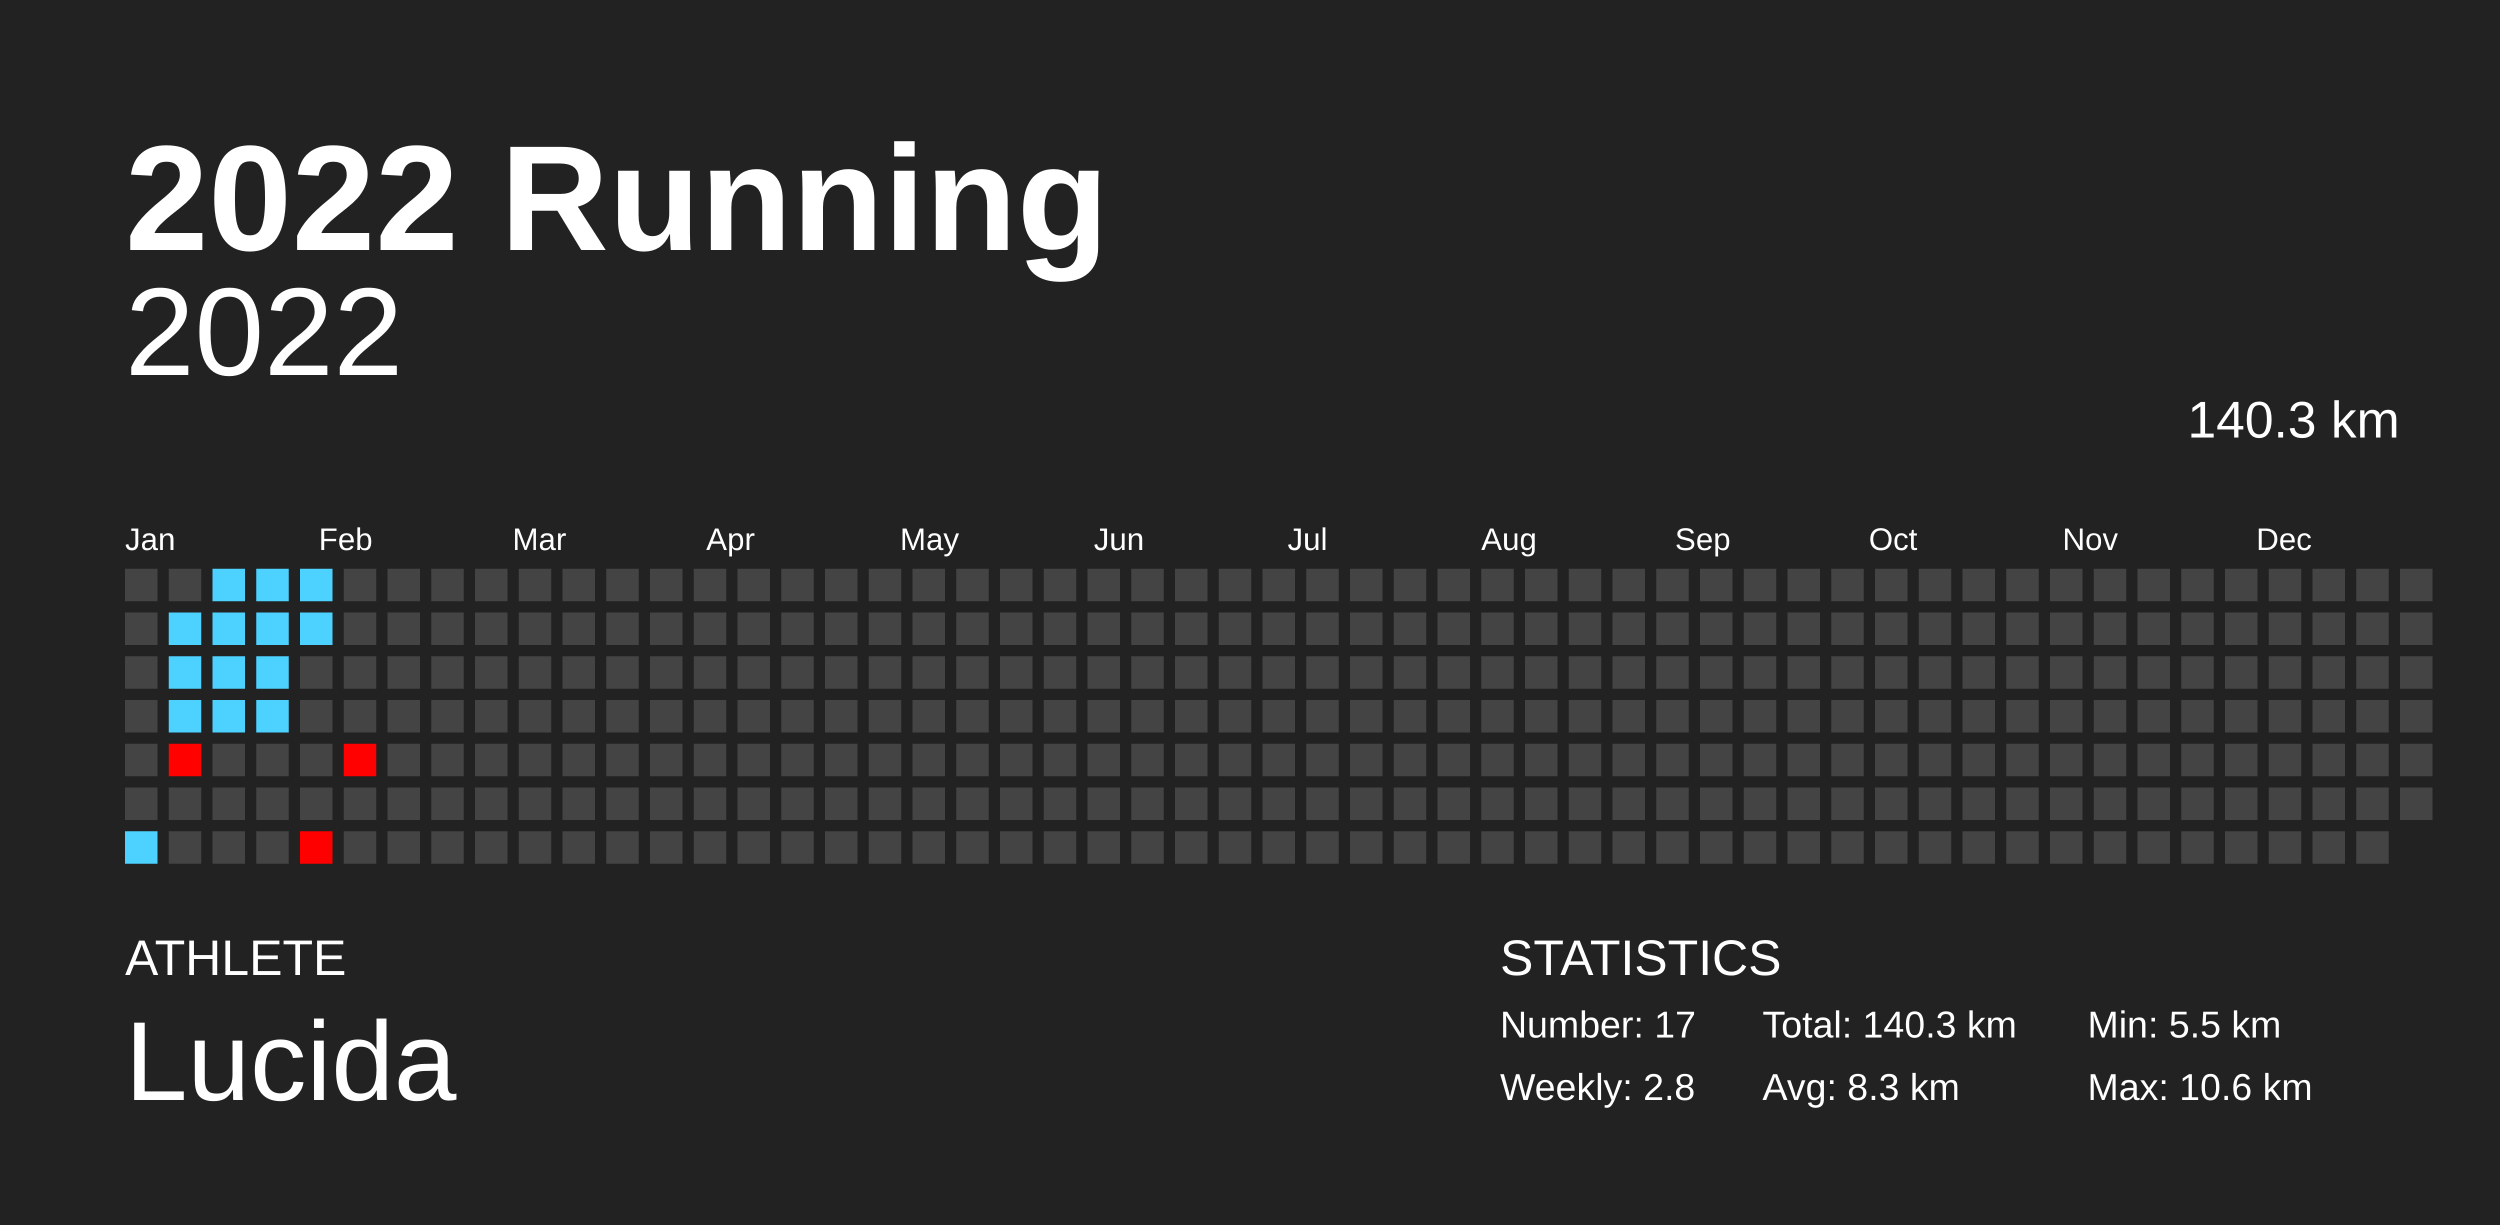
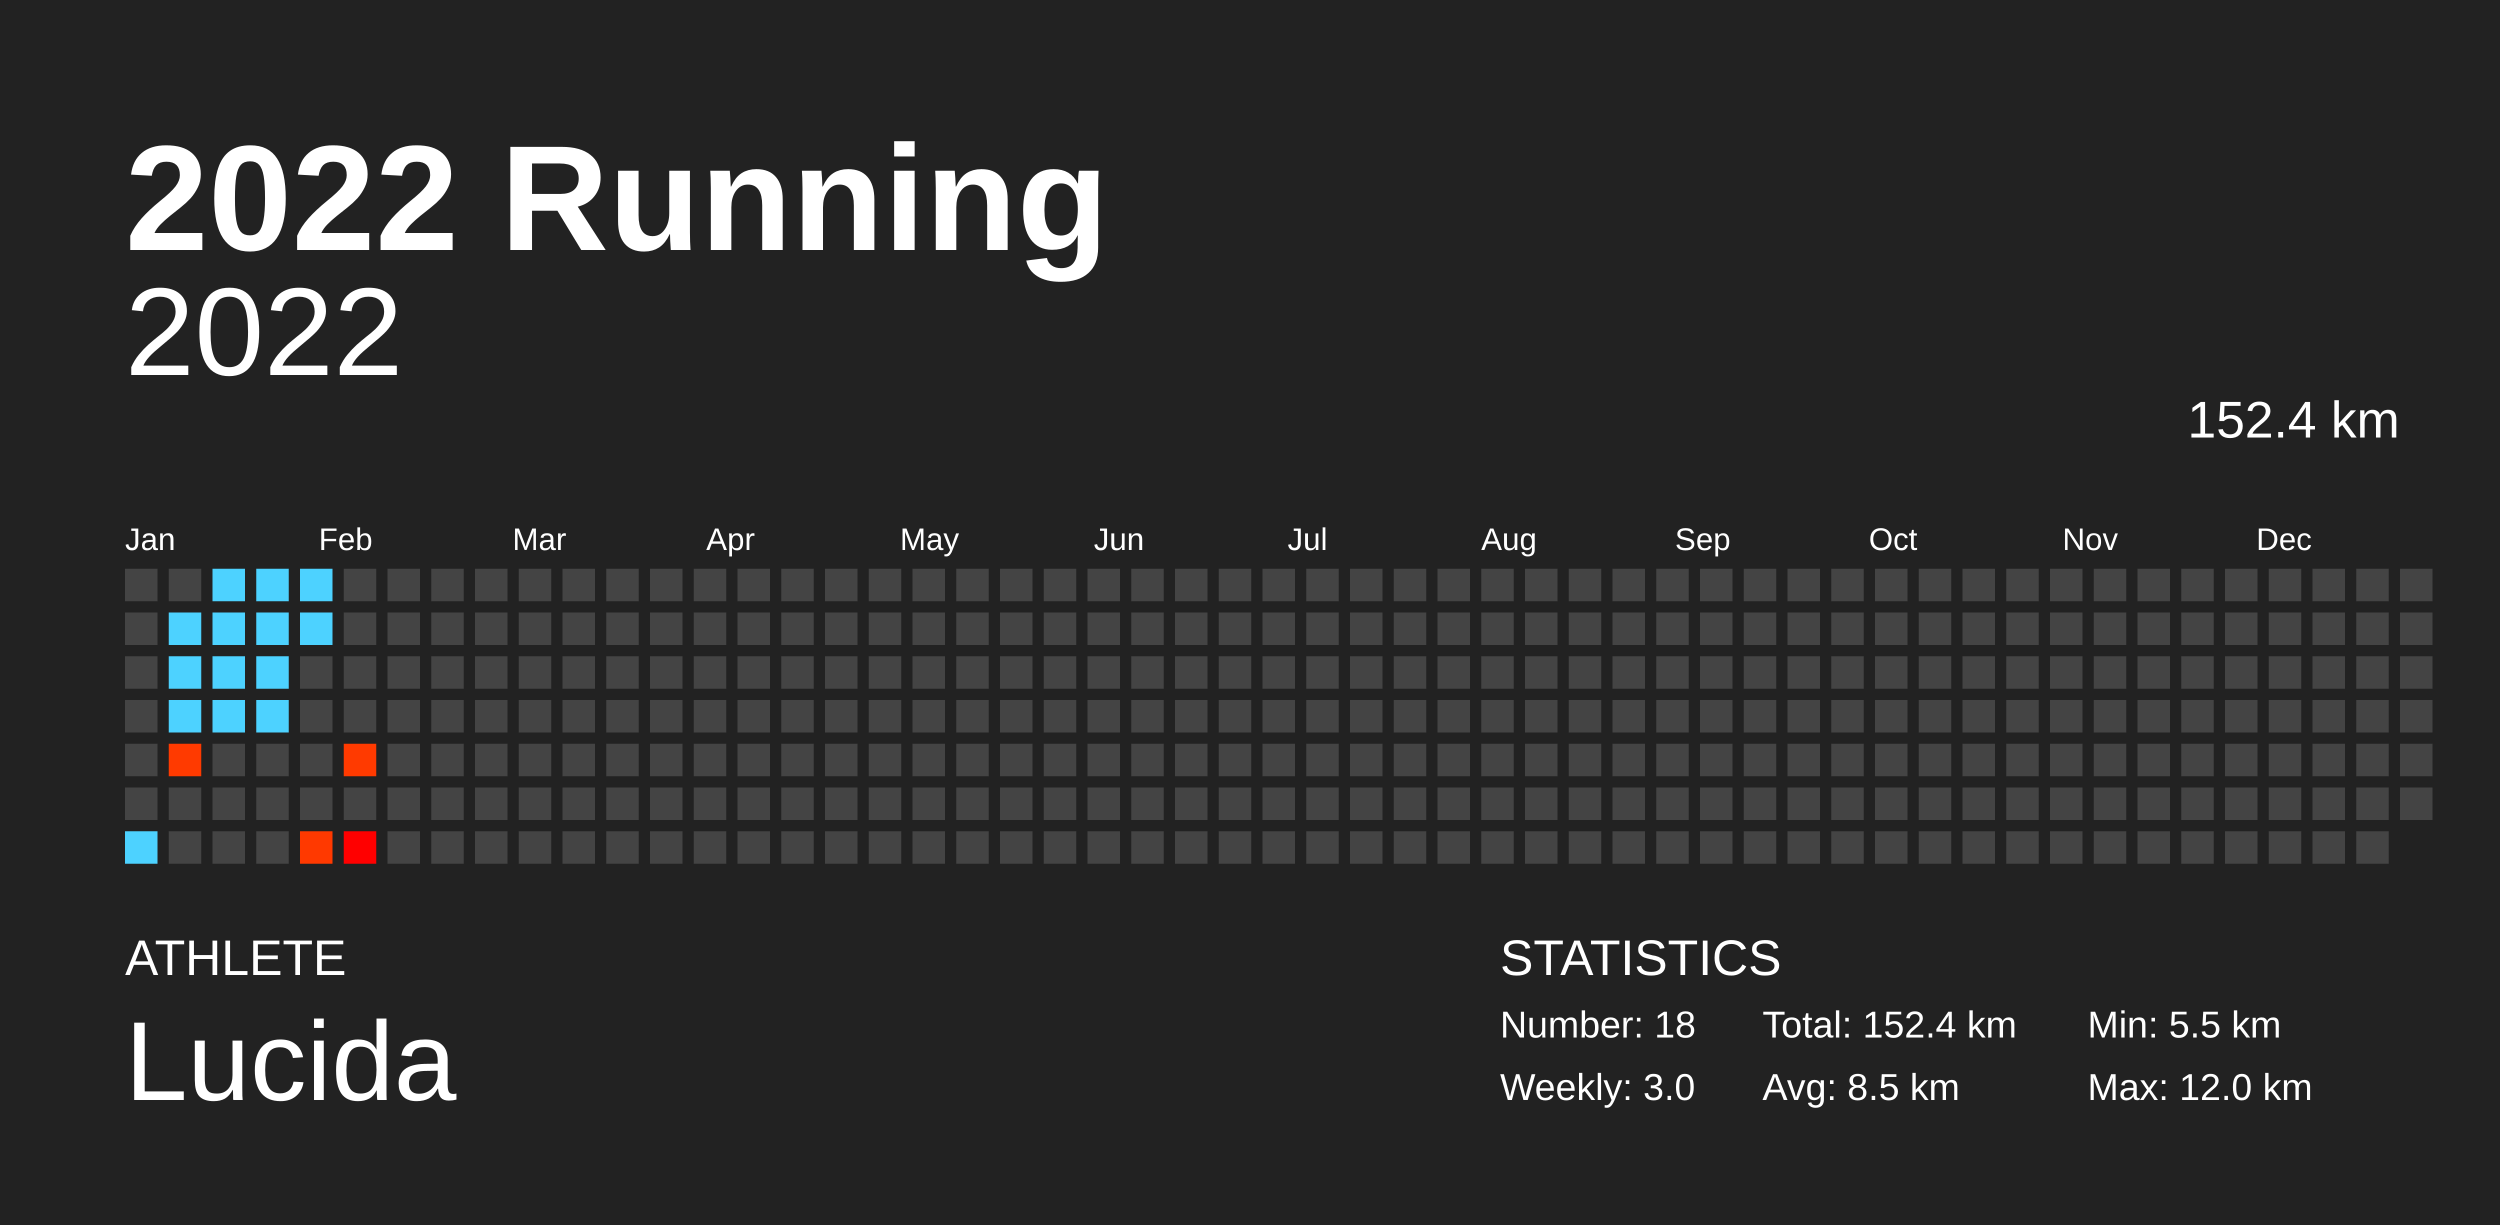
<svg xmlns="http://www.w3.org/2000/svg" baseProfile="full" height="98mm" version="1.1" viewBox="0,0,200,98" width="200mm">
  <defs />
  <rect fill="#222222" height="98" width="200" x="0" y="0" />
  <text fill="#FFFFFF" style="font-size:12px; font-family:Arial; font-weight:bold;" x="10" y="20">2022 Running</text>
  <text fill="#FFFFFF" style="font-size:4px; font-family:Arial" x="10" y="78">ATHLETE</text>
  <text fill="#FFFFFF" style="font-size:9px; font-family:Arial" x="10" y="88">Lucida</text>
  <text fill="#FFFFFF" style="font-size:4px; font-family:Arial" x="120" y="78">STATISTICS</text>
-   <text fill="#FFFFFF" style="font-size:3px; font-family:Arial" x="120" y="83">Number: 17</text>
-   <text fill="#FFFFFF" style="font-size:3px; font-family:Arial" x="120" y="88">Weekly: 2.8</text>
-   <text fill="#FFFFFF" style="font-size:3px; font-family:Arial" x="141" y="83">Total: 140.3 km</text>
-   <text fill="#FFFFFF" style="font-size:3px; font-family:Arial" x="141" y="88">Avg: 8.3 km</text>
+   <text fill="#FFFFFF" style="font-size:3px; font-family:Arial" x="120" y="83">Number: 18</text>
+   <text fill="#FFFFFF" style="font-size:3px; font-family:Arial" x="120" y="88">Weekly: 3.0</text>
+   <text fill="#FFFFFF" style="font-size:3px; font-family:Arial" x="141" y="83">Total: 152.4 km</text>
+   <text fill="#FFFFFF" style="font-size:3px; font-family:Arial" x="141" y="88">Avg: 8.5 km</text>
  <text fill="#FFFFFF" style="font-size:3px; font-family:Arial" x="167" y="83">Min: 5.5 km</text>
-   <text fill="#FFFFFF" style="font-size:3px; font-family:Arial" x="167" y="88">Max: 10.6 km</text>
+   <text fill="#FFFFFF" style="font-size:3px; font-family:Arial" x="167" y="88">Max: 12.0 km</text>
  <text alignment-baseline="hanging" fill="#FFFFFF" style="font-size:10.0px; font-family:Arial;" x="10" y="30">2022</text>
-   <text alignment-baseline="hanging" fill="#FFFFFF" style="font-size:4.125px; font-family:Arial;" x="175" y="35">140.3 km</text>
+   <text alignment-baseline="hanging" fill="#FFFFFF" style="font-size:4.125px; font-family:Arial;" x="175" y="35">152.4 km</text>
  <text fill="#FFFFFF" style="font-size:2.5px; font-family:Arial" x="10.0" y="44">Jan</text>
  <text fill="#FFFFFF" style="font-size:2.5px; font-family:Arial" x="25.5" y="44">Feb</text>
  <text fill="#FFFFFF" style="font-size:2.5px; font-family:Arial" x="41.0" y="44">Mar</text>
  <text fill="#FFFFFF" style="font-size:2.5px; font-family:Arial" x="56.5" y="44">Apr</text>
  <text fill="#FFFFFF" style="font-size:2.5px; font-family:Arial" x="72.0" y="44">May</text>
  <text fill="#FFFFFF" style="font-size:2.5px; font-family:Arial" x="87.5" y="44">Jun</text>
  <text fill="#FFFFFF" style="font-size:2.5px; font-family:Arial" x="103.0" y="44">Jul</text>
  <text fill="#FFFFFF" style="font-size:2.5px; font-family:Arial" x="118.5" y="44">Aug</text>
  <text fill="#FFFFFF" style="font-size:2.5px; font-family:Arial" x="134.0" y="44">Sep</text>
  <text fill="#FFFFFF" style="font-size:2.5px; font-family:Arial" x="149.5" y="44">Oct</text>
  <text fill="#FFFFFF" style="font-size:2.5px; font-family:Arial" x="165.0" y="44">Nov</text>
  <text fill="#FFFFFF" style="font-size:2.5px; font-family:Arial" x="180.5" y="44">Dec</text>
  <rect fill="#444444" height="2.6" width="2.6" x="10.0" y="45.5" />
  <rect fill="#444444" height="2.6" width="2.6" x="10.0" y="49.0" />
  <rect fill="#444444" height="2.6" width="2.6" x="10.0" y="52.5" />
  <rect fill="#444444" height="2.6" width="2.6" x="10.0" y="56.0" />
  <rect fill="#444444" height="2.6" width="2.6" x="10.0" y="59.5" />
  <rect fill="#444444" height="2.6" width="2.6" x="10.0" y="63.0" />
  <rect fill="#4dd2ff" height="2.6" width="2.6" x="10.0" y="66.5" />
  <rect fill="#444444" height="2.6" width="2.6" x="13.5" y="45.5" />
  <rect fill="#4dd2ff" height="2.6" width="2.6" x="13.5" y="49.0" />
  <rect fill="#4dd2ff" height="2.6" width="2.6" x="13.5" y="52.5" />
  <rect fill="#4dd2ff" height="2.6" width="2.6" x="13.5" y="56.0" />
-   <rect fill="#ff0200" height="2.6" width="2.6" x="13.5" y="59.5" />
+   <rect fill="#ff3a00" height="2.6" width="2.6" x="13.5" y="59.5" />
  <rect fill="#444444" height="2.6" width="2.6" x="13.5" y="63.0" />
  <rect fill="#444444" height="2.6" width="2.6" x="13.5" y="66.5" />
  <rect fill="#4dd2ff" height="2.6" width="2.6" x="17.0" y="45.5" />
  <rect fill="#4dd2ff" height="2.6" width="2.6" x="17.0" y="49.0" />
  <rect fill="#4dd2ff" height="2.6" width="2.6" x="17.0" y="52.5" />
  <rect fill="#4dd2ff" height="2.6" width="2.6" x="17.0" y="56.0" />
  <rect fill="#444444" height="2.6" width="2.6" x="17.0" y="59.5" />
  <rect fill="#444444" height="2.6" width="2.6" x="17.0" y="63.0" />
  <rect fill="#444444" height="2.6" width="2.6" x="17.0" y="66.5" />
  <rect fill="#4dd2ff" height="2.6" width="2.6" x="20.5" y="45.5" />
  <rect fill="#4dd2ff" height="2.6" width="2.6" x="20.5" y="49.0" />
  <rect fill="#4dd2ff" height="2.6" width="2.6" x="20.5" y="52.5" />
  <rect fill="#4dd2ff" height="2.6" width="2.6" x="20.5" y="56.0" />
  <rect fill="#444444" height="2.6" width="2.6" x="20.5" y="59.5" />
  <rect fill="#444444" height="2.6" width="2.6" x="20.5" y="63.0" />
  <rect fill="#444444" height="2.6" width="2.6" x="20.5" y="66.5" />
  <rect fill="#4dd2ff" height="2.6" width="2.6" x="24.0" y="45.5" />
  <rect fill="#4dd2ff" height="2.6" width="2.6" x="24.0" y="49.0" />
  <rect fill="#444444" height="2.6" width="2.6" x="24.0" y="52.5" />
  <rect fill="#444444" height="2.6" width="2.6" x="24.0" y="56.0" />
  <rect fill="#444444" height="2.6" width="2.6" x="24.0" y="59.5" />
  <rect fill="#444444" height="2.6" width="2.6" x="24.0" y="63.0" />
-   <rect fill="#ff0000" height="2.6" width="2.6" x="24.0" y="66.5" />
+   <rect fill="#ff3900" height="2.6" width="2.6" x="24.0" y="66.5" />
  <rect fill="#444444" height="2.6" width="2.6" x="27.5" y="45.5" />
  <rect fill="#444444" height="2.6" width="2.6" x="27.5" y="49.0" />
  <rect fill="#444444" height="2.6" width="2.6" x="27.5" y="52.5" />
  <rect fill="#444444" height="2.6" width="2.6" x="27.5" y="56.0" />
-   <rect fill="#ff0100" height="2.6" width="2.6" x="27.5" y="59.5" />
+   <rect fill="#ff3a00" height="2.6" width="2.6" x="27.5" y="59.5" />
  <rect fill="#444444" height="2.6" width="2.6" x="27.5" y="63.0" />
-   <rect fill="#444444" height="2.6" width="2.6" x="27.5" y="66.5" />
+   <rect fill="#ff0000" height="2.6" width="2.6" x="27.5" y="66.5" />
  <rect fill="#444444" height="2.6" width="2.6" x="31.0" y="45.5" />
  <rect fill="#444444" height="2.6" width="2.6" x="31.0" y="49.0" />
  <rect fill="#444444" height="2.6" width="2.6" x="31.0" y="52.5" />
  <rect fill="#444444" height="2.6" width="2.6" x="31.0" y="56.0" />
  <rect fill="#444444" height="2.6" width="2.6" x="31.0" y="59.5" />
  <rect fill="#444444" height="2.6" width="2.6" x="31.0" y="63.0" />
  <rect fill="#444444" height="2.6" width="2.6" x="31.0" y="66.5" />
  <rect fill="#444444" height="2.6" width="2.6" x="34.5" y="45.5" />
  <rect fill="#444444" height="2.6" width="2.6" x="34.5" y="49.0" />
  <rect fill="#444444" height="2.6" width="2.6" x="34.5" y="52.5" />
  <rect fill="#444444" height="2.6" width="2.6" x="34.5" y="56.0" />
  <rect fill="#444444" height="2.6" width="2.6" x="34.5" y="59.5" />
  <rect fill="#444444" height="2.6" width="2.6" x="34.5" y="63.0" />
  <rect fill="#444444" height="2.6" width="2.6" x="34.5" y="66.5" />
  <rect fill="#444444" height="2.6" width="2.6" x="38.0" y="45.5" />
  <rect fill="#444444" height="2.6" width="2.6" x="38.0" y="49.0" />
  <rect fill="#444444" height="2.6" width="2.6" x="38.0" y="52.5" />
  <rect fill="#444444" height="2.6" width="2.6" x="38.0" y="56.0" />
  <rect fill="#444444" height="2.6" width="2.6" x="38.0" y="59.5" />
  <rect fill="#444444" height="2.6" width="2.6" x="38.0" y="63.0" />
  <rect fill="#444444" height="2.6" width="2.6" x="38.0" y="66.5" />
  <rect fill="#444444" height="2.6" width="2.6" x="41.5" y="45.5" />
  <rect fill="#444444" height="2.6" width="2.6" x="41.5" y="49.0" />
  <rect fill="#444444" height="2.6" width="2.6" x="41.5" y="52.5" />
  <rect fill="#444444" height="2.6" width="2.6" x="41.5" y="56.0" />
  <rect fill="#444444" height="2.6" width="2.6" x="41.5" y="59.5" />
  <rect fill="#444444" height="2.6" width="2.6" x="41.5" y="63.0" />
  <rect fill="#444444" height="2.6" width="2.6" x="41.5" y="66.5" />
  <rect fill="#444444" height="2.6" width="2.6" x="45.0" y="45.5" />
  <rect fill="#444444" height="2.6" width="2.6" x="45.0" y="49.0" />
  <rect fill="#444444" height="2.6" width="2.6" x="45.0" y="52.5" />
  <rect fill="#444444" height="2.6" width="2.6" x="45.0" y="56.0" />
  <rect fill="#444444" height="2.6" width="2.6" x="45.0" y="59.5" />
  <rect fill="#444444" height="2.6" width="2.6" x="45.0" y="63.0" />
  <rect fill="#444444" height="2.6" width="2.6" x="45.0" y="66.5" />
  <rect fill="#444444" height="2.6" width="2.6" x="48.5" y="45.5" />
  <rect fill="#444444" height="2.6" width="2.6" x="48.5" y="49.0" />
  <rect fill="#444444" height="2.6" width="2.6" x="48.5" y="52.5" />
  <rect fill="#444444" height="2.6" width="2.6" x="48.5" y="56.0" />
  <rect fill="#444444" height="2.6" width="2.6" x="48.5" y="59.5" />
  <rect fill="#444444" height="2.6" width="2.6" x="48.5" y="63.0" />
  <rect fill="#444444" height="2.6" width="2.6" x="48.5" y="66.5" />
  <rect fill="#444444" height="2.6" width="2.6" x="52.0" y="45.5" />
  <rect fill="#444444" height="2.6" width="2.6" x="52.0" y="49.0" />
  <rect fill="#444444" height="2.6" width="2.6" x="52.0" y="52.5" />
  <rect fill="#444444" height="2.6" width="2.6" x="52.0" y="56.0" />
  <rect fill="#444444" height="2.6" width="2.6" x="52.0" y="59.5" />
  <rect fill="#444444" height="2.6" width="2.6" x="52.0" y="63.0" />
  <rect fill="#444444" height="2.6" width="2.6" x="52.0" y="66.5" />
  <rect fill="#444444" height="2.6" width="2.6" x="55.5" y="45.5" />
  <rect fill="#444444" height="2.6" width="2.6" x="55.5" y="49.0" />
  <rect fill="#444444" height="2.6" width="2.6" x="55.5" y="52.5" />
  <rect fill="#444444" height="2.6" width="2.6" x="55.5" y="56.0" />
  <rect fill="#444444" height="2.6" width="2.6" x="55.5" y="59.5" />
  <rect fill="#444444" height="2.6" width="2.6" x="55.5" y="63.0" />
  <rect fill="#444444" height="2.6" width="2.6" x="55.5" y="66.5" />
  <rect fill="#444444" height="2.6" width="2.6" x="59.0" y="45.5" />
  <rect fill="#444444" height="2.6" width="2.6" x="59.0" y="49.0" />
  <rect fill="#444444" height="2.6" width="2.6" x="59.0" y="52.5" />
  <rect fill="#444444" height="2.6" width="2.6" x="59.0" y="56.0" />
  <rect fill="#444444" height="2.6" width="2.6" x="59.0" y="59.5" />
  <rect fill="#444444" height="2.6" width="2.6" x="59.0" y="63.0" />
  <rect fill="#444444" height="2.6" width="2.6" x="59.0" y="66.5" />
  <rect fill="#444444" height="2.6" width="2.6" x="62.5" y="45.5" />
  <rect fill="#444444" height="2.6" width="2.6" x="62.5" y="49.0" />
  <rect fill="#444444" height="2.6" width="2.6" x="62.5" y="52.5" />
  <rect fill="#444444" height="2.6" width="2.6" x="62.5" y="56.0" />
  <rect fill="#444444" height="2.6" width="2.6" x="62.5" y="59.5" />
  <rect fill="#444444" height="2.6" width="2.6" x="62.5" y="63.0" />
  <rect fill="#444444" height="2.6" width="2.6" x="62.5" y="66.5" />
  <rect fill="#444444" height="2.6" width="2.6" x="66.0" y="45.5" />
  <rect fill="#444444" height="2.6" width="2.6" x="66.0" y="49.0" />
  <rect fill="#444444" height="2.6" width="2.6" x="66.0" y="52.5" />
  <rect fill="#444444" height="2.6" width="2.6" x="66.0" y="56.0" />
  <rect fill="#444444" height="2.6" width="2.6" x="66.0" y="59.5" />
  <rect fill="#444444" height="2.6" width="2.6" x="66.0" y="63.0" />
  <rect fill="#444444" height="2.6" width="2.6" x="66.0" y="66.5" />
  <rect fill="#444444" height="2.6" width="2.6" x="69.5" y="45.5" />
  <rect fill="#444444" height="2.6" width="2.6" x="69.5" y="49.0" />
  <rect fill="#444444" height="2.6" width="2.6" x="69.5" y="52.5" />
  <rect fill="#444444" height="2.6" width="2.6" x="69.5" y="56.0" />
  <rect fill="#444444" height="2.6" width="2.6" x="69.5" y="59.5" />
  <rect fill="#444444" height="2.6" width="2.6" x="69.5" y="63.0" />
  <rect fill="#444444" height="2.6" width="2.6" x="69.5" y="66.5" />
  <rect fill="#444444" height="2.6" width="2.6" x="73.0" y="45.5" />
  <rect fill="#444444" height="2.6" width="2.6" x="73.0" y="49.0" />
  <rect fill="#444444" height="2.6" width="2.6" x="73.0" y="52.5" />
  <rect fill="#444444" height="2.6" width="2.6" x="73.0" y="56.0" />
  <rect fill="#444444" height="2.6" width="2.6" x="73.0" y="59.5" />
  <rect fill="#444444" height="2.6" width="2.6" x="73.0" y="63.0" />
  <rect fill="#444444" height="2.6" width="2.6" x="73.0" y="66.5" />
  <rect fill="#444444" height="2.6" width="2.6" x="76.5" y="45.5" />
  <rect fill="#444444" height="2.6" width="2.6" x="76.5" y="49.0" />
  <rect fill="#444444" height="2.6" width="2.6" x="76.5" y="52.5" />
  <rect fill="#444444" height="2.6" width="2.6" x="76.5" y="56.0" />
  <rect fill="#444444" height="2.6" width="2.6" x="76.5" y="59.5" />
  <rect fill="#444444" height="2.6" width="2.6" x="76.5" y="63.0" />
  <rect fill="#444444" height="2.6" width="2.6" x="76.5" y="66.5" />
  <rect fill="#444444" height="2.6" width="2.6" x="80.0" y="45.5" />
  <rect fill="#444444" height="2.6" width="2.6" x="80.0" y="49.0" />
  <rect fill="#444444" height="2.6" width="2.6" x="80.0" y="52.5" />
  <rect fill="#444444" height="2.6" width="2.6" x="80.0" y="56.0" />
  <rect fill="#444444" height="2.6" width="2.6" x="80.0" y="59.5" />
  <rect fill="#444444" height="2.6" width="2.6" x="80.0" y="63.0" />
  <rect fill="#444444" height="2.6" width="2.6" x="80.0" y="66.5" />
  <rect fill="#444444" height="2.6" width="2.6" x="83.5" y="45.5" />
  <rect fill="#444444" height="2.6" width="2.6" x="83.5" y="49.0" />
  <rect fill="#444444" height="2.6" width="2.6" x="83.5" y="52.5" />
  <rect fill="#444444" height="2.6" width="2.6" x="83.5" y="56.0" />
  <rect fill="#444444" height="2.6" width="2.6" x="83.5" y="59.5" />
  <rect fill="#444444" height="2.6" width="2.6" x="83.5" y="63.0" />
  <rect fill="#444444" height="2.6" width="2.6" x="83.5" y="66.5" />
  <rect fill="#444444" height="2.6" width="2.6" x="87.0" y="45.5" />
  <rect fill="#444444" height="2.6" width="2.6" x="87.0" y="49.0" />
  <rect fill="#444444" height="2.6" width="2.6" x="87.0" y="52.5" />
  <rect fill="#444444" height="2.6" width="2.6" x="87.0" y="56.0" />
  <rect fill="#444444" height="2.6" width="2.6" x="87.0" y="59.5" />
  <rect fill="#444444" height="2.6" width="2.6" x="87.0" y="63.0" />
  <rect fill="#444444" height="2.6" width="2.6" x="87.0" y="66.5" />
  <rect fill="#444444" height="2.6" width="2.6" x="90.5" y="45.5" />
  <rect fill="#444444" height="2.6" width="2.6" x="90.5" y="49.0" />
  <rect fill="#444444" height="2.6" width="2.6" x="90.5" y="52.5" />
  <rect fill="#444444" height="2.6" width="2.6" x="90.5" y="56.0" />
  <rect fill="#444444" height="2.6" width="2.6" x="90.5" y="59.5" />
  <rect fill="#444444" height="2.6" width="2.6" x="90.5" y="63.0" />
  <rect fill="#444444" height="2.6" width="2.6" x="90.5" y="66.5" />
  <rect fill="#444444" height="2.6" width="2.6" x="94.0" y="45.5" />
  <rect fill="#444444" height="2.6" width="2.6" x="94.0" y="49.0" />
  <rect fill="#444444" height="2.6" width="2.6" x="94.0" y="52.5" />
  <rect fill="#444444" height="2.6" width="2.6" x="94.0" y="56.0" />
  <rect fill="#444444" height="2.6" width="2.6" x="94.0" y="59.5" />
  <rect fill="#444444" height="2.6" width="2.6" x="94.0" y="63.0" />
  <rect fill="#444444" height="2.6" width="2.6" x="94.0" y="66.5" />
  <rect fill="#444444" height="2.6" width="2.6" x="97.5" y="45.5" />
  <rect fill="#444444" height="2.6" width="2.6" x="97.5" y="49.0" />
  <rect fill="#444444" height="2.6" width="2.6" x="97.5" y="52.5" />
  <rect fill="#444444" height="2.6" width="2.6" x="97.5" y="56.0" />
  <rect fill="#444444" height="2.6" width="2.6" x="97.5" y="59.5" />
  <rect fill="#444444" height="2.6" width="2.6" x="97.5" y="63.0" />
  <rect fill="#444444" height="2.6" width="2.6" x="97.5" y="66.5" />
  <rect fill="#444444" height="2.6" width="2.6" x="101.0" y="45.5" />
  <rect fill="#444444" height="2.6" width="2.6" x="101.0" y="49.0" />
  <rect fill="#444444" height="2.6" width="2.6" x="101.0" y="52.5" />
  <rect fill="#444444" height="2.6" width="2.6" x="101.0" y="56.0" />
  <rect fill="#444444" height="2.6" width="2.6" x="101.0" y="59.5" />
  <rect fill="#444444" height="2.6" width="2.6" x="101.0" y="63.0" />
  <rect fill="#444444" height="2.6" width="2.6" x="101.0" y="66.5" />
  <rect fill="#444444" height="2.6" width="2.6" x="104.5" y="45.5" />
  <rect fill="#444444" height="2.6" width="2.6" x="104.5" y="49.0" />
  <rect fill="#444444" height="2.6" width="2.6" x="104.5" y="52.5" />
  <rect fill="#444444" height="2.6" width="2.6" x="104.5" y="56.0" />
  <rect fill="#444444" height="2.6" width="2.6" x="104.5" y="59.5" />
  <rect fill="#444444" height="2.6" width="2.6" x="104.5" y="63.0" />
  <rect fill="#444444" height="2.6" width="2.6" x="104.5" y="66.5" />
  <rect fill="#444444" height="2.6" width="2.6" x="108.0" y="45.5" />
  <rect fill="#444444" height="2.6" width="2.6" x="108.0" y="49.0" />
  <rect fill="#444444" height="2.6" width="2.6" x="108.0" y="52.5" />
  <rect fill="#444444" height="2.6" width="2.6" x="108.0" y="56.0" />
  <rect fill="#444444" height="2.6" width="2.6" x="108.0" y="59.5" />
  <rect fill="#444444" height="2.6" width="2.6" x="108.0" y="63.0" />
  <rect fill="#444444" height="2.6" width="2.6" x="108.0" y="66.5" />
  <rect fill="#444444" height="2.6" width="2.6" x="111.5" y="45.5" />
  <rect fill="#444444" height="2.6" width="2.6" x="111.5" y="49.0" />
  <rect fill="#444444" height="2.6" width="2.6" x="111.5" y="52.5" />
  <rect fill="#444444" height="2.6" width="2.6" x="111.5" y="56.0" />
  <rect fill="#444444" height="2.6" width="2.6" x="111.5" y="59.5" />
  <rect fill="#444444" height="2.6" width="2.6" x="111.5" y="63.0" />
  <rect fill="#444444" height="2.6" width="2.6" x="111.5" y="66.5" />
  <rect fill="#444444" height="2.6" width="2.6" x="115.0" y="45.5" />
  <rect fill="#444444" height="2.6" width="2.6" x="115.0" y="49.0" />
  <rect fill="#444444" height="2.6" width="2.6" x="115.0" y="52.5" />
  <rect fill="#444444" height="2.6" width="2.6" x="115.0" y="56.0" />
  <rect fill="#444444" height="2.6" width="2.6" x="115.0" y="59.5" />
  <rect fill="#444444" height="2.6" width="2.6" x="115.0" y="63.0" />
  <rect fill="#444444" height="2.6" width="2.6" x="115.0" y="66.5" />
  <rect fill="#444444" height="2.6" width="2.6" x="118.5" y="45.5" />
  <rect fill="#444444" height="2.6" width="2.6" x="118.5" y="49.0" />
  <rect fill="#444444" height="2.6" width="2.6" x="118.5" y="52.5" />
  <rect fill="#444444" height="2.6" width="2.6" x="118.5" y="56.0" />
  <rect fill="#444444" height="2.6" width="2.6" x="118.5" y="59.5" />
  <rect fill="#444444" height="2.6" width="2.6" x="118.5" y="63.0" />
  <rect fill="#444444" height="2.6" width="2.6" x="118.5" y="66.5" />
  <rect fill="#444444" height="2.6" width="2.6" x="122.0" y="45.5" />
  <rect fill="#444444" height="2.6" width="2.6" x="122.0" y="49.0" />
  <rect fill="#444444" height="2.6" width="2.6" x="122.0" y="52.5" />
  <rect fill="#444444" height="2.6" width="2.6" x="122.0" y="56.0" />
  <rect fill="#444444" height="2.6" width="2.6" x="122.0" y="59.5" />
  <rect fill="#444444" height="2.6" width="2.6" x="122.0" y="63.0" />
  <rect fill="#444444" height="2.6" width="2.6" x="122.0" y="66.5" />
  <rect fill="#444444" height="2.6" width="2.6" x="125.5" y="45.5" />
  <rect fill="#444444" height="2.6" width="2.6" x="125.5" y="49.0" />
  <rect fill="#444444" height="2.6" width="2.6" x="125.5" y="52.5" />
  <rect fill="#444444" height="2.6" width="2.6" x="125.5" y="56.0" />
  <rect fill="#444444" height="2.6" width="2.6" x="125.5" y="59.5" />
  <rect fill="#444444" height="2.6" width="2.6" x="125.5" y="63.0" />
  <rect fill="#444444" height="2.6" width="2.6" x="125.5" y="66.5" />
  <rect fill="#444444" height="2.6" width="2.6" x="129.0" y="45.5" />
  <rect fill="#444444" height="2.6" width="2.6" x="129.0" y="49.0" />
  <rect fill="#444444" height="2.6" width="2.6" x="129.0" y="52.5" />
  <rect fill="#444444" height="2.6" width="2.6" x="129.0" y="56.0" />
  <rect fill="#444444" height="2.6" width="2.6" x="129.0" y="59.5" />
  <rect fill="#444444" height="2.6" width="2.6" x="129.0" y="63.0" />
  <rect fill="#444444" height="2.6" width="2.6" x="129.0" y="66.5" />
  <rect fill="#444444" height="2.6" width="2.6" x="132.5" y="45.5" />
  <rect fill="#444444" height="2.6" width="2.6" x="132.5" y="49.0" />
  <rect fill="#444444" height="2.6" width="2.6" x="132.5" y="52.5" />
  <rect fill="#444444" height="2.6" width="2.6" x="132.5" y="56.0" />
  <rect fill="#444444" height="2.6" width="2.6" x="132.5" y="59.5" />
  <rect fill="#444444" height="2.6" width="2.6" x="132.5" y="63.0" />
  <rect fill="#444444" height="2.6" width="2.6" x="132.5" y="66.5" />
  <rect fill="#444444" height="2.6" width="2.6" x="136.0" y="45.5" />
  <rect fill="#444444" height="2.6" width="2.6" x="136.0" y="49.0" />
  <rect fill="#444444" height="2.6" width="2.6" x="136.0" y="52.5" />
  <rect fill="#444444" height="2.6" width="2.6" x="136.0" y="56.0" />
  <rect fill="#444444" height="2.6" width="2.6" x="136.0" y="59.5" />
  <rect fill="#444444" height="2.6" width="2.6" x="136.0" y="63.0" />
  <rect fill="#444444" height="2.6" width="2.6" x="136.0" y="66.5" />
  <rect fill="#444444" height="2.6" width="2.6" x="139.5" y="45.5" />
  <rect fill="#444444" height="2.6" width="2.6" x="139.5" y="49.0" />
  <rect fill="#444444" height="2.6" width="2.6" x="139.5" y="52.5" />
  <rect fill="#444444" height="2.6" width="2.6" x="139.5" y="56.0" />
  <rect fill="#444444" height="2.6" width="2.6" x="139.5" y="59.5" />
  <rect fill="#444444" height="2.6" width="2.6" x="139.5" y="63.0" />
  <rect fill="#444444" height="2.6" width="2.6" x="139.5" y="66.5" />
  <rect fill="#444444" height="2.6" width="2.6" x="143.0" y="45.5" />
  <rect fill="#444444" height="2.6" width="2.6" x="143.0" y="49.0" />
  <rect fill="#444444" height="2.6" width="2.6" x="143.0" y="52.5" />
  <rect fill="#444444" height="2.6" width="2.6" x="143.0" y="56.0" />
  <rect fill="#444444" height="2.6" width="2.6" x="143.0" y="59.5" />
  <rect fill="#444444" height="2.6" width="2.6" x="143.0" y="63.0" />
  <rect fill="#444444" height="2.6" width="2.6" x="143.0" y="66.5" />
  <rect fill="#444444" height="2.6" width="2.6" x="146.5" y="45.5" />
  <rect fill="#444444" height="2.6" width="2.6" x="146.5" y="49.0" />
  <rect fill="#444444" height="2.6" width="2.6" x="146.5" y="52.5" />
  <rect fill="#444444" height="2.6" width="2.6" x="146.5" y="56.0" />
  <rect fill="#444444" height="2.6" width="2.6" x="146.5" y="59.5" />
  <rect fill="#444444" height="2.6" width="2.6" x="146.5" y="63.0" />
  <rect fill="#444444" height="2.6" width="2.6" x="146.5" y="66.5" />
  <rect fill="#444444" height="2.6" width="2.6" x="150.0" y="45.5" />
  <rect fill="#444444" height="2.6" width="2.6" x="150.0" y="49.0" />
  <rect fill="#444444" height="2.6" width="2.6" x="150.0" y="52.5" />
  <rect fill="#444444" height="2.6" width="2.6" x="150.0" y="56.0" />
  <rect fill="#444444" height="2.6" width="2.6" x="150.0" y="59.5" />
  <rect fill="#444444" height="2.6" width="2.6" x="150.0" y="63.0" />
  <rect fill="#444444" height="2.6" width="2.6" x="150.0" y="66.5" />
  <rect fill="#444444" height="2.6" width="2.6" x="153.5" y="45.5" />
  <rect fill="#444444" height="2.6" width="2.6" x="153.5" y="49.0" />
  <rect fill="#444444" height="2.6" width="2.6" x="153.5" y="52.5" />
  <rect fill="#444444" height="2.6" width="2.6" x="153.5" y="56.0" />
  <rect fill="#444444" height="2.6" width="2.6" x="153.5" y="59.5" />
  <rect fill="#444444" height="2.6" width="2.6" x="153.5" y="63.0" />
  <rect fill="#444444" height="2.6" width="2.6" x="153.5" y="66.5" />
  <rect fill="#444444" height="2.6" width="2.6" x="157.0" y="45.5" />
  <rect fill="#444444" height="2.6" width="2.6" x="157.0" y="49.0" />
  <rect fill="#444444" height="2.6" width="2.6" x="157.0" y="52.5" />
  <rect fill="#444444" height="2.6" width="2.6" x="157.0" y="56.0" />
  <rect fill="#444444" height="2.6" width="2.6" x="157.0" y="59.5" />
  <rect fill="#444444" height="2.6" width="2.6" x="157.0" y="63.0" />
  <rect fill="#444444" height="2.6" width="2.6" x="157.0" y="66.5" />
  <rect fill="#444444" height="2.6" width="2.6" x="160.5" y="45.5" />
  <rect fill="#444444" height="2.6" width="2.6" x="160.5" y="49.0" />
  <rect fill="#444444" height="2.6" width="2.6" x="160.5" y="52.5" />
  <rect fill="#444444" height="2.6" width="2.6" x="160.5" y="56.0" />
  <rect fill="#444444" height="2.6" width="2.6" x="160.5" y="59.5" />
  <rect fill="#444444" height="2.6" width="2.6" x="160.5" y="63.0" />
  <rect fill="#444444" height="2.6" width="2.6" x="160.5" y="66.5" />
  <rect fill="#444444" height="2.6" width="2.6" x="164.0" y="45.5" />
  <rect fill="#444444" height="2.6" width="2.6" x="164.0" y="49.0" />
  <rect fill="#444444" height="2.6" width="2.6" x="164.0" y="52.5" />
  <rect fill="#444444" height="2.6" width="2.6" x="164.0" y="56.0" />
  <rect fill="#444444" height="2.6" width="2.6" x="164.0" y="59.5" />
  <rect fill="#444444" height="2.6" width="2.6" x="164.0" y="63.0" />
  <rect fill="#444444" height="2.6" width="2.6" x="164.0" y="66.5" />
  <rect fill="#444444" height="2.6" width="2.6" x="167.5" y="45.5" />
  <rect fill="#444444" height="2.6" width="2.6" x="167.5" y="49.0" />
  <rect fill="#444444" height="2.6" width="2.6" x="167.5" y="52.5" />
  <rect fill="#444444" height="2.6" width="2.6" x="167.5" y="56.0" />
  <rect fill="#444444" height="2.6" width="2.6" x="167.5" y="59.5" />
  <rect fill="#444444" height="2.6" width="2.6" x="167.5" y="63.0" />
  <rect fill="#444444" height="2.6" width="2.6" x="167.5" y="66.5" />
  <rect fill="#444444" height="2.6" width="2.6" x="171.0" y="45.5" />
  <rect fill="#444444" height="2.6" width="2.6" x="171.0" y="49.0" />
  <rect fill="#444444" height="2.6" width="2.6" x="171.0" y="52.5" />
  <rect fill="#444444" height="2.6" width="2.6" x="171.0" y="56.0" />
  <rect fill="#444444" height="2.6" width="2.6" x="171.0" y="59.5" />
  <rect fill="#444444" height="2.6" width="2.6" x="171.0" y="63.0" />
  <rect fill="#444444" height="2.6" width="2.6" x="171.0" y="66.5" />
  <rect fill="#444444" height="2.6" width="2.6" x="174.5" y="45.5" />
  <rect fill="#444444" height="2.6" width="2.6" x="174.5" y="49.0" />
  <rect fill="#444444" height="2.6" width="2.6" x="174.5" y="52.5" />
  <rect fill="#444444" height="2.6" width="2.6" x="174.5" y="56.0" />
  <rect fill="#444444" height="2.6" width="2.6" x="174.5" y="59.5" />
  <rect fill="#444444" height="2.6" width="2.6" x="174.5" y="63.0" />
  <rect fill="#444444" height="2.6" width="2.6" x="174.5" y="66.5" />
  <rect fill="#444444" height="2.6" width="2.6" x="178.0" y="45.5" />
  <rect fill="#444444" height="2.6" width="2.6" x="178.0" y="49.0" />
  <rect fill="#444444" height="2.6" width="2.6" x="178.0" y="52.5" />
  <rect fill="#444444" height="2.6" width="2.6" x="178.0" y="56.0" />
  <rect fill="#444444" height="2.6" width="2.6" x="178.0" y="59.5" />
  <rect fill="#444444" height="2.6" width="2.6" x="178.0" y="63.0" />
  <rect fill="#444444" height="2.6" width="2.6" x="178.0" y="66.5" />
  <rect fill="#444444" height="2.6" width="2.6" x="181.5" y="45.5" />
  <rect fill="#444444" height="2.6" width="2.6" x="181.5" y="49.0" />
  <rect fill="#444444" height="2.6" width="2.6" x="181.5" y="52.5" />
  <rect fill="#444444" height="2.6" width="2.6" x="181.5" y="56.0" />
  <rect fill="#444444" height="2.6" width="2.6" x="181.5" y="59.5" />
  <rect fill="#444444" height="2.6" width="2.6" x="181.5" y="63.0" />
  <rect fill="#444444" height="2.6" width="2.6" x="181.5" y="66.5" />
  <rect fill="#444444" height="2.6" width="2.6" x="185.0" y="45.5" />
  <rect fill="#444444" height="2.6" width="2.6" x="185.0" y="49.0" />
  <rect fill="#444444" height="2.6" width="2.6" x="185.0" y="52.5" />
  <rect fill="#444444" height="2.6" width="2.6" x="185.0" y="56.0" />
  <rect fill="#444444" height="2.6" width="2.6" x="185.0" y="59.5" />
  <rect fill="#444444" height="2.6" width="2.6" x="185.0" y="63.0" />
  <rect fill="#444444" height="2.6" width="2.6" x="185.0" y="66.5" />
  <rect fill="#444444" height="2.6" width="2.6" x="188.5" y="45.5" />
  <rect fill="#444444" height="2.6" width="2.6" x="188.5" y="49.0" />
  <rect fill="#444444" height="2.6" width="2.6" x="188.5" y="52.5" />
  <rect fill="#444444" height="2.6" width="2.6" x="188.5" y="56.0" />
  <rect fill="#444444" height="2.6" width="2.6" x="188.5" y="59.5" />
  <rect fill="#444444" height="2.6" width="2.6" x="188.5" y="63.0" />
  <rect fill="#444444" height="2.6" width="2.6" x="188.5" y="66.5" />
  <rect fill="#444444" height="2.6" width="2.6" x="192.0" y="45.5" />
  <rect fill="#444444" height="2.6" width="2.6" x="192.0" y="49.0" />
  <rect fill="#444444" height="2.6" width="2.6" x="192.0" y="52.5" />
  <rect fill="#444444" height="2.6" width="2.6" x="192.0" y="56.0" />
  <rect fill="#444444" height="2.6" width="2.6" x="192.0" y="59.5" />
  <rect fill="#444444" height="2.6" width="2.6" x="192.0" y="63.0" />
</svg>
